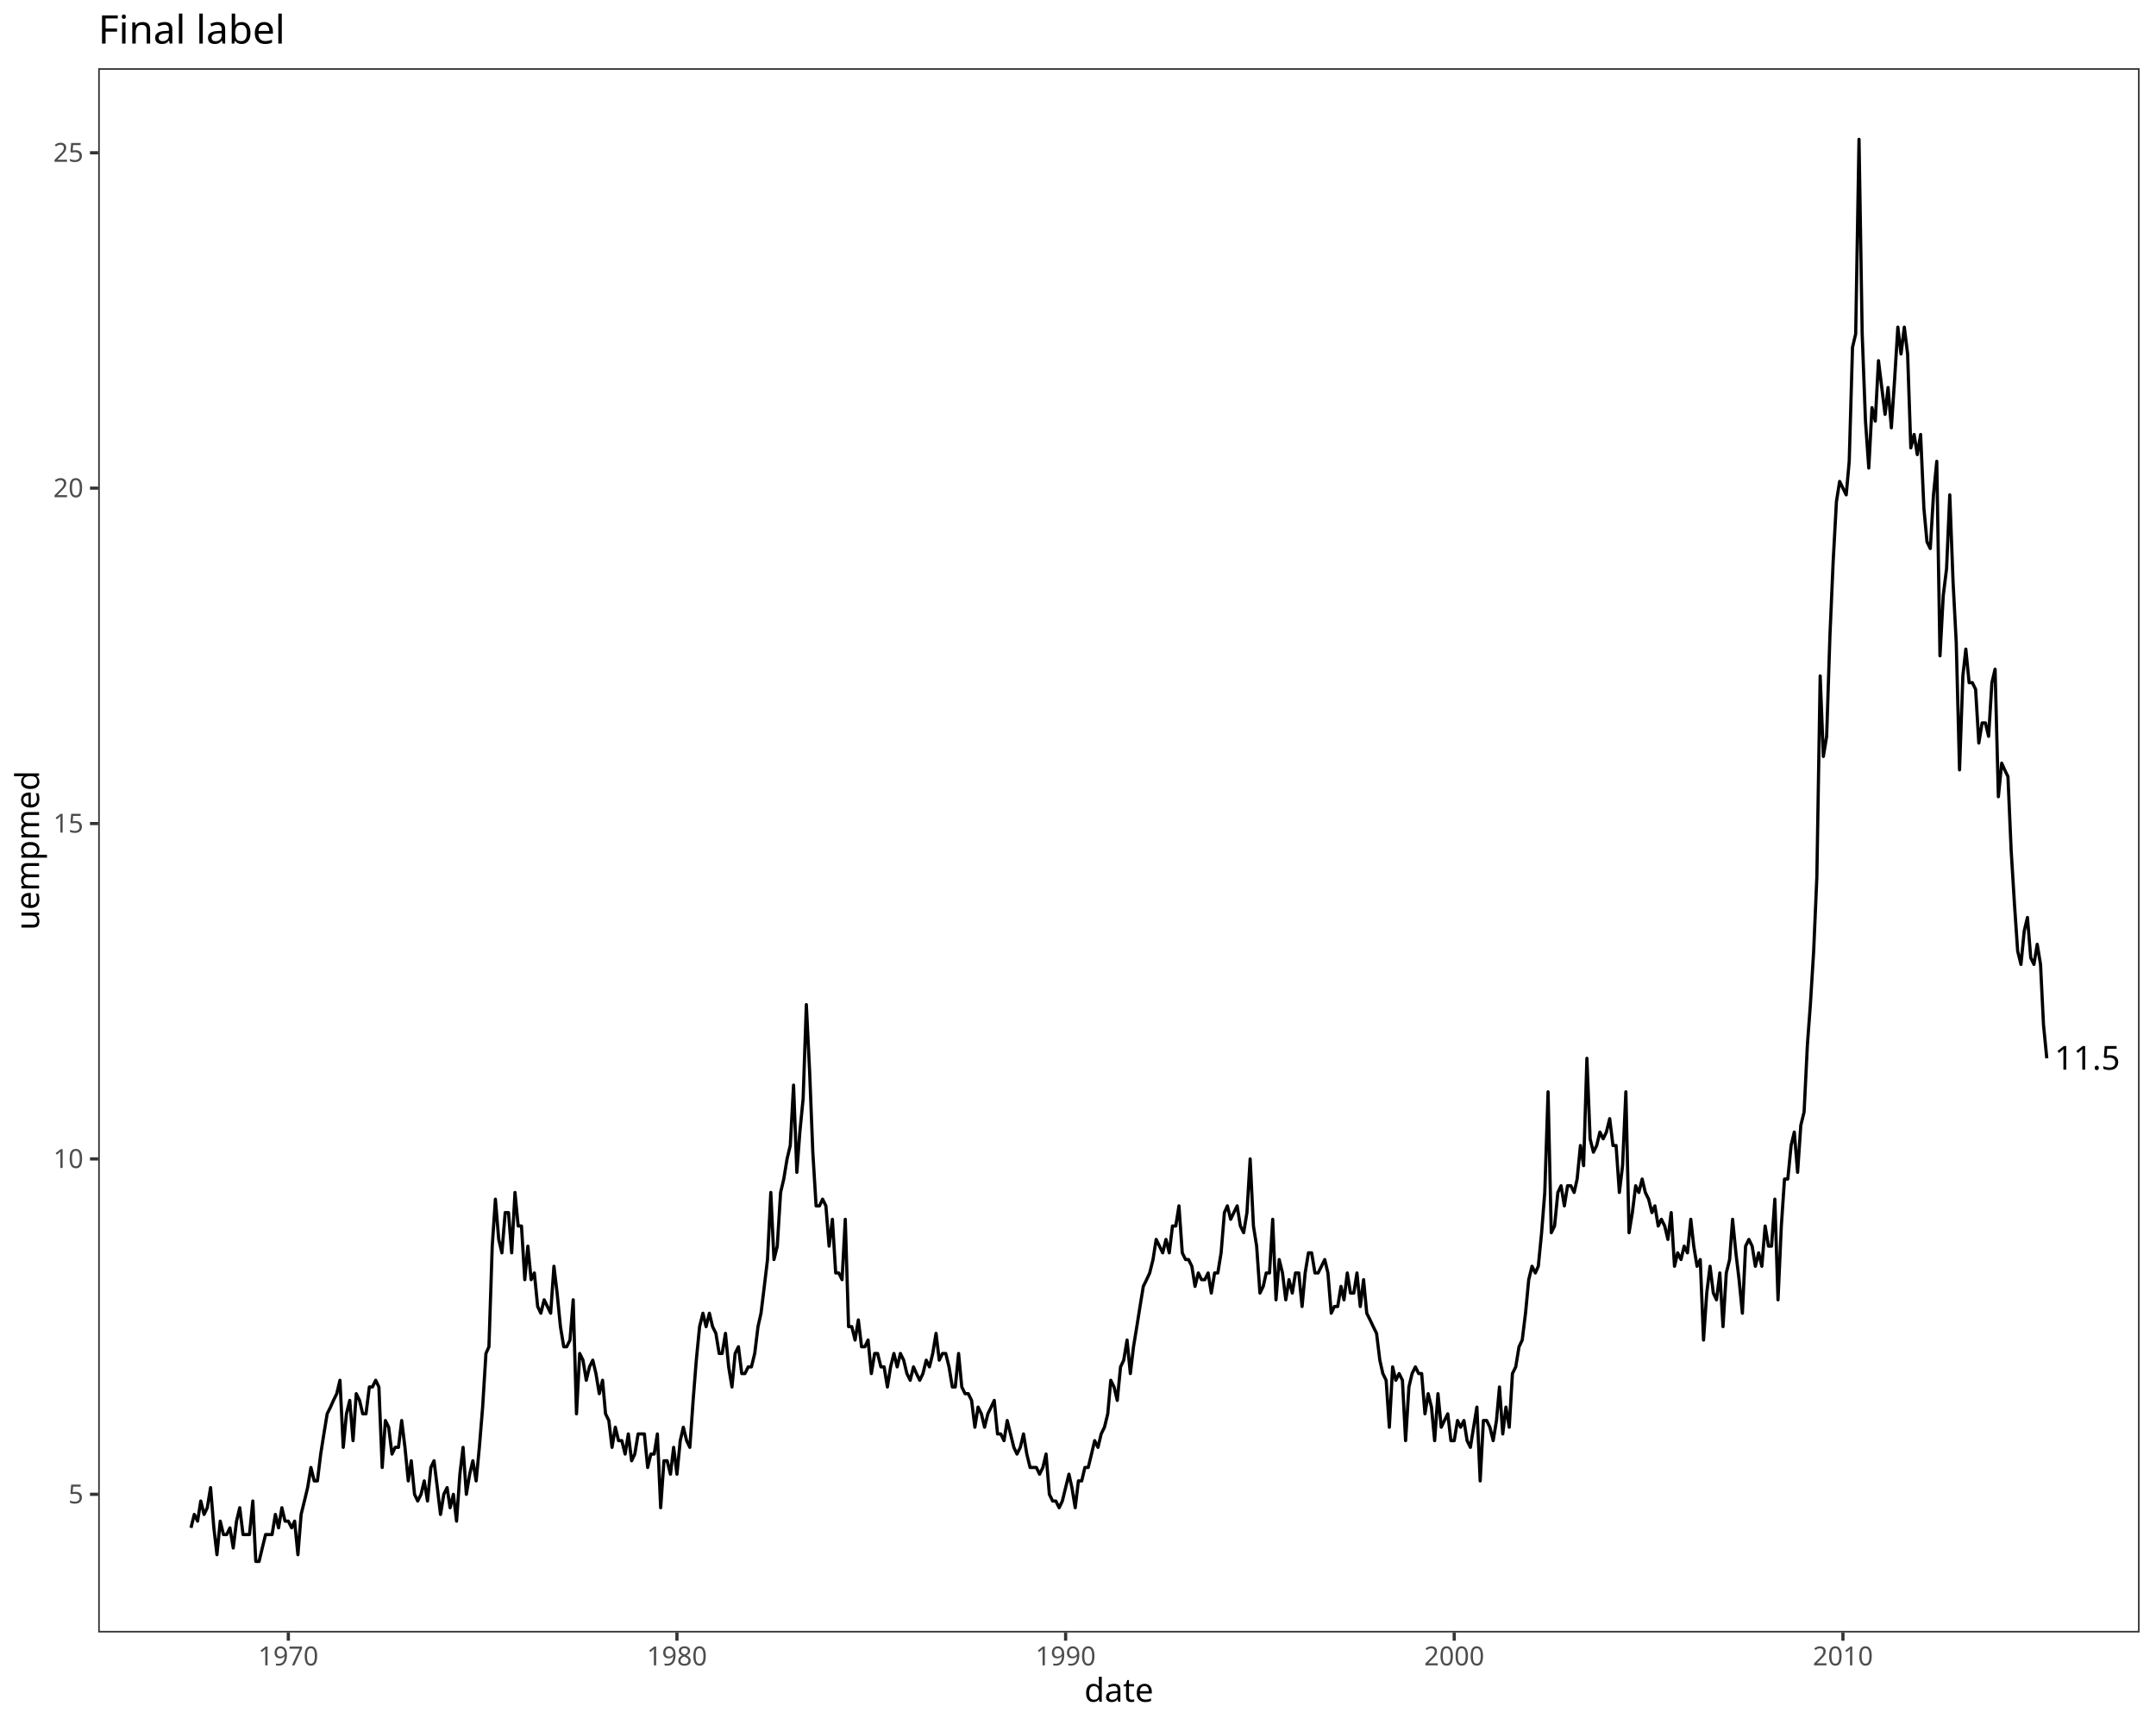
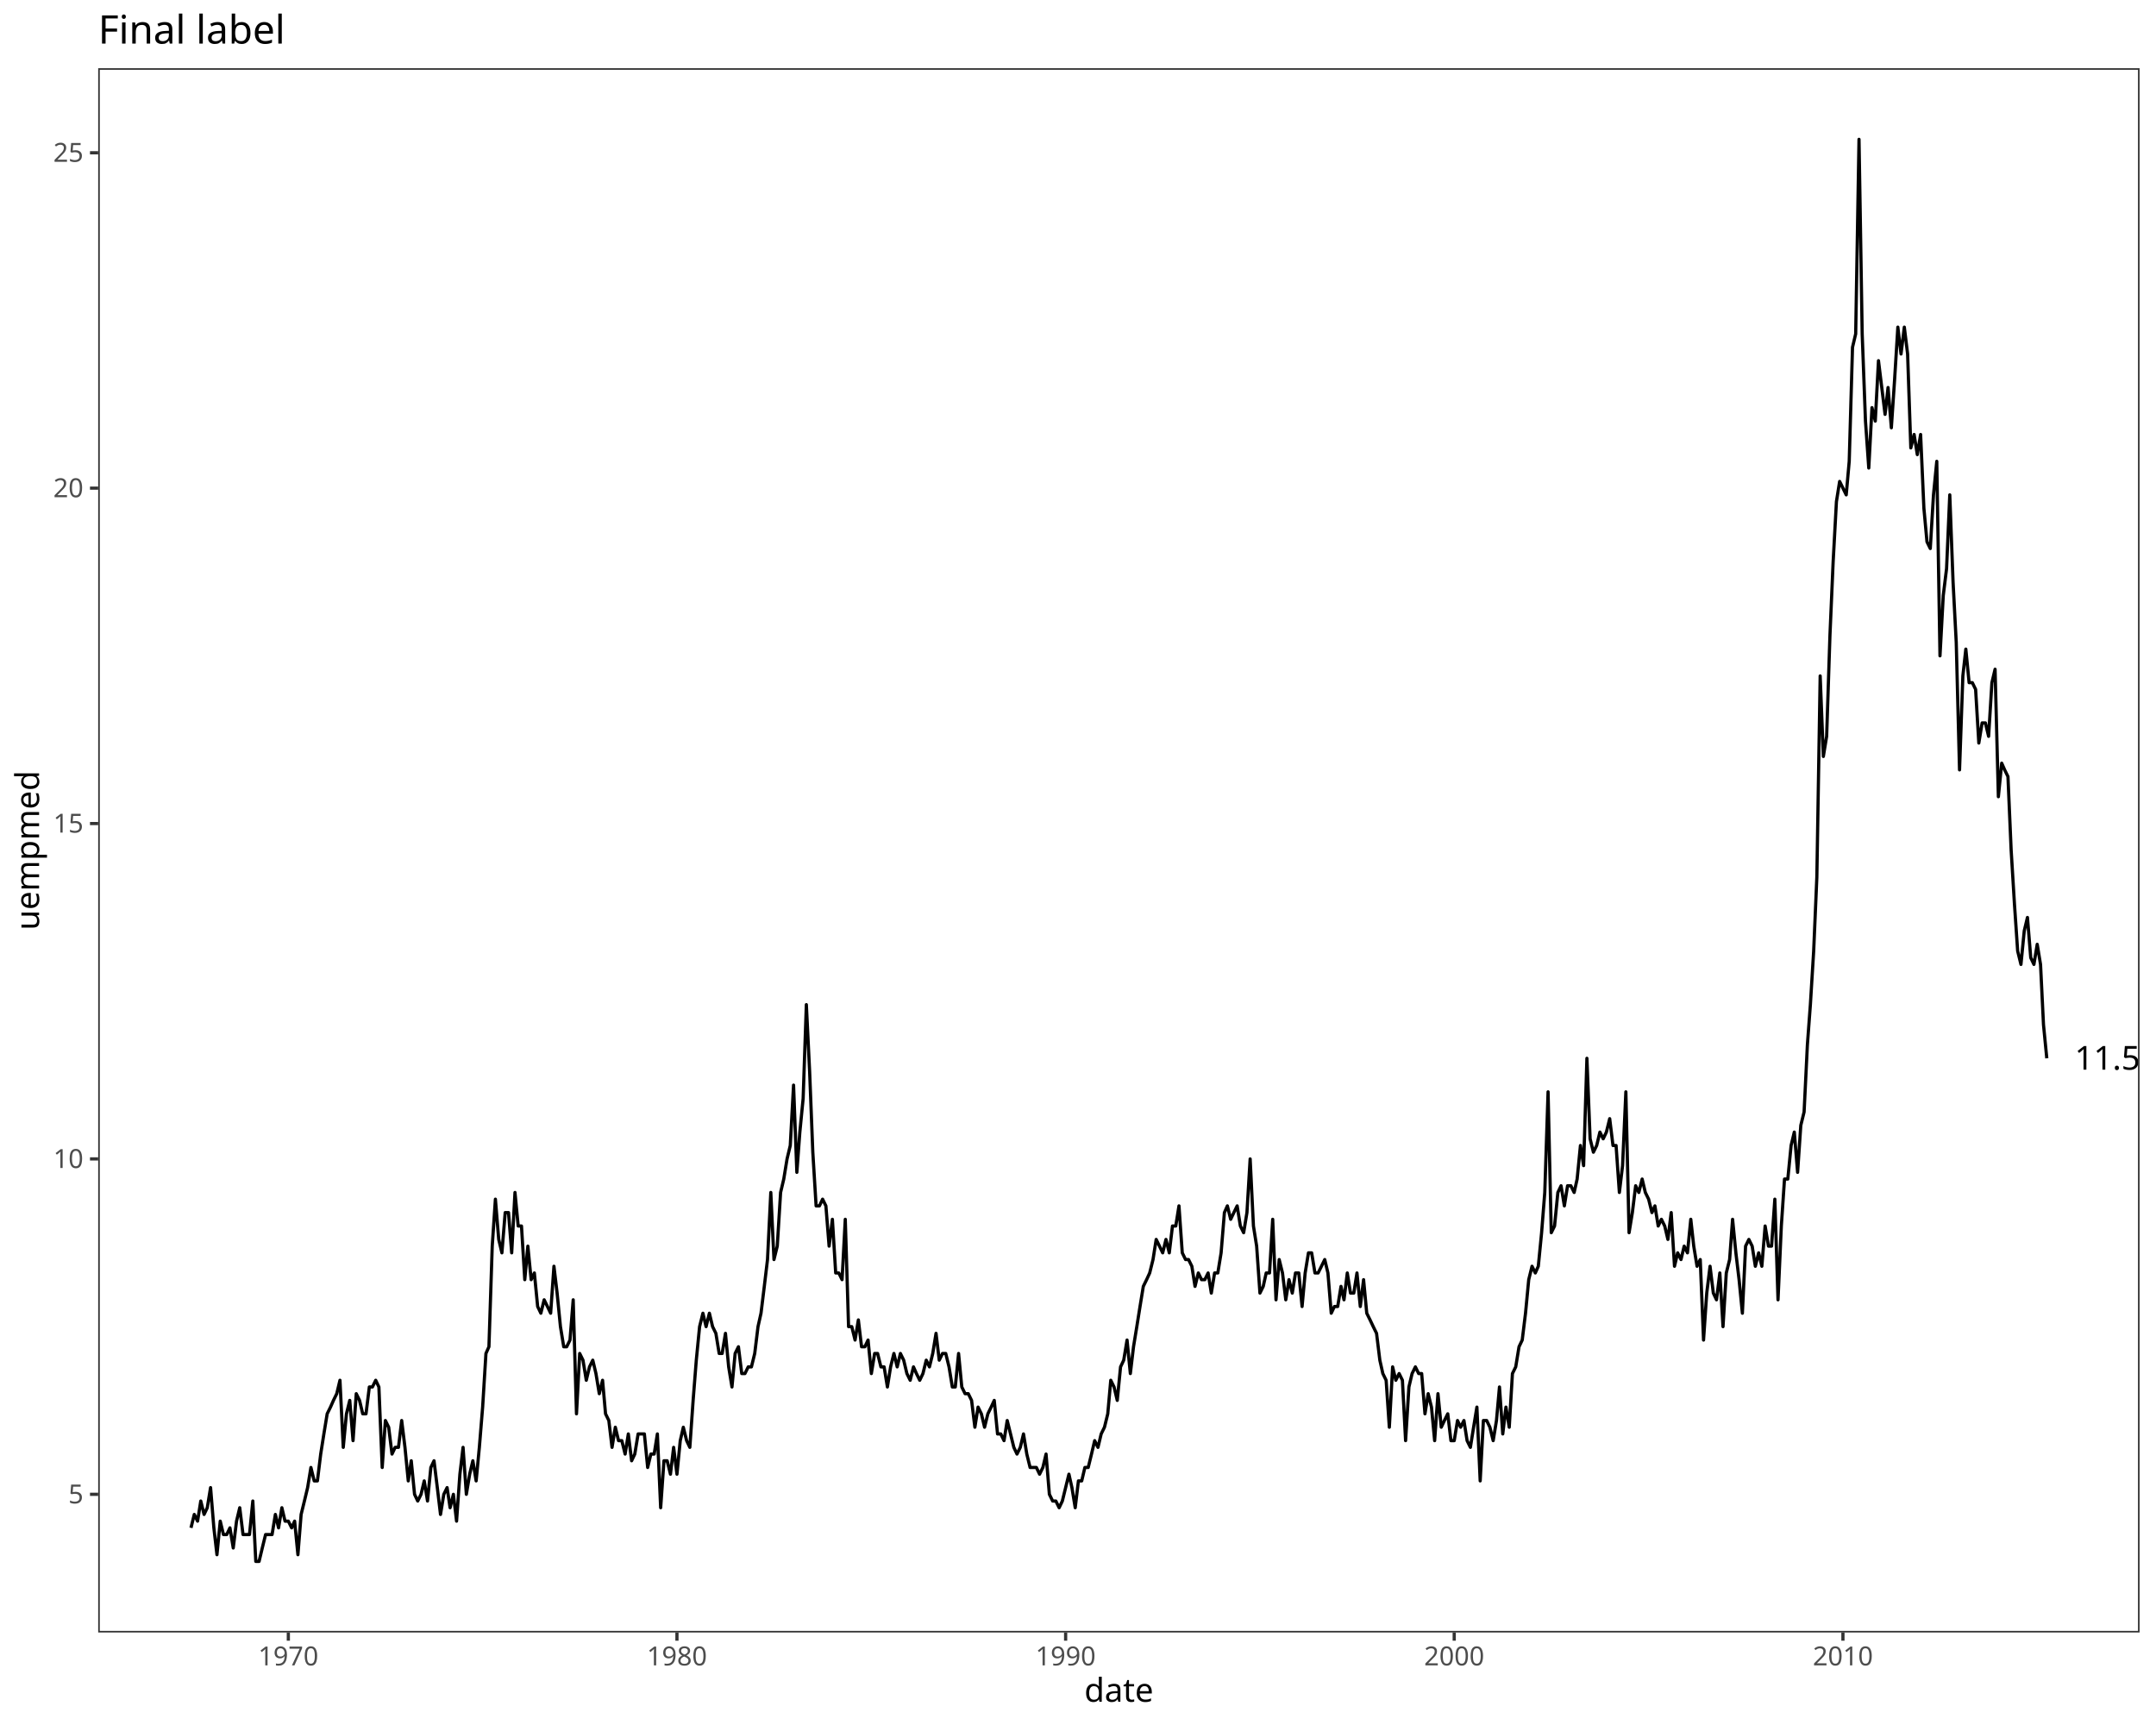
<svg xmlns="http://www.w3.org/2000/svg" class="svglite" data-engine-version="2.0" width="720.00pt" height="576.00pt" viewBox="0 0 720.00 576.00">
  <defs>
    <style type="text/css">
    .svglite line, .svglite polyline, .svglite polygon, .svglite path, .svglite rect, .svglite circle {
      fill: none;
      stroke: #000000;
      stroke-linecap: round;
      stroke-linejoin: round;
      stroke-miterlimit: 10.00;
    }
  </style>
  </defs>
  <rect width="100%" height="100%" style="stroke: none; fill: #FFFFFF;" />
  <defs>
    <clipPath id="cpMC4wMHw3MjAuMDB8MC4wMHw1NzYuMDA=">
      <rect x="0.00" y="0.00" width="720.00" height="576.00" />
    </clipPath>
  </defs>
  <g clip-path="url(#cpMC4wMHw3MjAuMDB8MC4wMHw1NzYuMDA=)">
    <rect x="0.00" y="0.00" width="720.00" height="576.00" style="stroke-width: 1.07; stroke: #FFFFFF; fill: #FFFFFF;" />
  </g>
  <defs>
    <clipPath id="cpMzIuNzl8NzE0LjUyfDIyLjc4fDU0NS4xMQ==">
      <rect x="32.79" y="22.78" width="681.73" height="522.33" />
    </clipPath>
  </defs>
  <g clip-path="url(#cpMzIuNzl8NzE0LjUyfDIyLjc4fDU0NS4xMQ==)">
    <rect x="32.79" y="22.78" width="681.73" height="522.33" style="stroke-width: 1.07; stroke: none; fill: #FFFFFF;" />
    <polyline points="63.78,510.17 64.88,505.69 65.98,507.93 67.05,501.21 68.15,505.69 69.22,503.45 70.32,496.73 71.42,510.17 72.45,519.13 73.55,507.93 74.62,512.41 75.72,512.41 76.79,510.17 77.89,516.89 78.99,507.93 80.06,503.45 81.16,512.41 82.22,512.41 83.32,512.41 84.43,501.21 85.42,521.37 86.52,521.37 87.59,516.89 88.69,512.41 89.76,512.41 90.86,512.41 91.96,505.69 93.03,510.17 94.13,503.45 95.19,507.93 96.29,507.93 97.40,510.17 98.39,507.93 99.49,519.13 100.56,505.69 101.66,501.21 102.73,496.73 103.83,490.01 104.93,494.49 106.00,494.49 107.10,485.53 108.16,478.81 109.26,472.09 110.37,469.85 111.36,467.61 112.46,465.37 113.53,460.89 114.63,483.29 115.70,472.09 116.80,467.61 117.90,481.05 118.97,465.37 120.07,467.61 121.13,472.09 122.23,472.09 123.34,463.13 124.37,463.13 125.47,460.89 126.53,463.13 127.64,490.01 128.70,474.33 129.80,476.57 130.91,485.53 131.97,483.29 133.07,483.29 134.14,474.33 135.24,483.29 136.34,494.49 137.34,487.77 138.44,498.97 139.50,501.21 140.61,498.97 141.67,494.49 142.77,501.21 143.88,490.01 144.94,487.77 146.04,496.73 147.11,505.69 148.21,498.97 149.31,496.73 150.31,503.45 151.41,498.97 152.47,507.93 153.58,492.25 154.64,483.29 155.74,498.97 156.85,492.25 157.91,487.77 159.01,494.49 160.08,483.29 161.18,469.85 162.28,451.94 163.28,449.70 164.38,416.10 165.44,400.42 166.55,413.86 167.61,418.34 168.71,404.90 169.82,404.90 170.88,418.34 171.98,398.18 173.05,409.38 174.15,409.38 175.25,427.30 176.28,416.10 177.38,427.30 178.45,425.06 179.55,436.26 180.62,438.50 181.72,434.02 182.82,436.26 183.89,438.50 184.99,422.82 186.05,431.78 187.16,442.98 188.26,449.70 189.25,449.70 190.35,447.46 191.42,434.02 192.52,472.09 193.59,451.94 194.69,454.18 195.79,460.89 196.86,456.42 197.96,454.18 199.02,458.65 200.13,465.37 201.23,460.89 202.22,472.09 203.32,474.33 204.39,483.29 205.49,476.57 206.56,481.05 207.66,481.05 208.76,485.53 209.83,478.81 210.93,487.77 211.99,485.53 213.10,478.81 214.20,478.81 215.19,478.81 216.29,490.01 217.36,485.53 218.46,485.53 219.53,478.81 220.63,503.45 221.73,487.77 222.80,487.77 223.90,492.25 224.96,483.29 226.07,492.25 227.17,481.05 228.20,476.57 229.30,481.05 230.37,483.29 231.47,467.61 232.53,454.18 233.63,442.98 234.74,438.50 235.80,442.98 236.90,438.50 237.97,442.98 239.07,445.22 240.17,451.94 241.17,451.94 242.27,445.22 243.34,456.42 244.44,463.13 245.50,451.94 246.60,449.70 247.71,458.65 248.77,458.65 249.87,456.42 250.94,456.42 252.04,451.94 253.14,442.98 254.14,438.50 255.24,429.54 256.31,420.58 257.41,398.18 258.47,420.58 259.57,416.10 260.68,398.18 261.74,393.70 262.84,386.98 263.91,382.50 265.01,362.34 266.11,391.46 267.11,378.02 268.21,366.82 269.28,335.46 270.38,357.86 271.44,384.74 272.54,402.66 273.65,402.66 274.71,400.42 275.81,402.66 276.88,416.10 277.98,407.14 279.08,425.06 280.11,425.06 281.21,427.30 282.28,407.14 283.38,442.98 284.45,442.98 285.55,447.46 286.65,440.74 287.72,449.70 288.82,449.70 289.89,447.46 290.99,458.65 292.09,451.94 293.08,451.94 294.18,456.42 295.25,456.42 296.35,463.13 297.42,456.42 298.52,451.94 299.62,456.42 300.69,451.94 301.79,454.18 302.86,458.65 303.96,460.89 305.06,456.42 306.05,458.65 307.15,460.89 308.22,458.65 309.32,454.18 310.39,456.42 311.49,451.94 312.59,445.22 313.66,454.18 314.76,451.94 315.83,451.94 316.93,456.42 318.03,463.13 319.02,463.13 320.12,451.94 321.19,463.13 322.29,465.37 323.36,465.37 324.46,467.61 325.56,476.57 326.63,469.85 327.73,472.09 328.80,476.57 329.90,472.09 331.00,469.85 332.03,467.61 333.13,478.81 334.20,478.81 335.30,481.05 336.36,474.33 337.47,478.81 338.57,483.29 339.63,485.53 340.73,483.29 341.80,478.81 342.90,485.53 344.00,490.01 345.00,490.01 346.10,490.01 347.17,492.25 348.27,490.01 349.33,485.53 350.44,498.97 351.54,501.21 352.60,501.21 353.70,503.45 354.77,501.21 355.87,496.73 356.97,492.25 357.97,496.73 359.07,503.45 360.14,494.49 361.24,494.49 362.30,490.01 363.41,490.01 364.51,485.53 365.57,481.05 366.67,483.29 367.74,478.81 368.84,476.57 369.94,472.09 370.94,460.89 372.04,463.13 373.11,467.61 374.21,456.42 375.27,454.18 376.38,447.46 377.48,458.65 378.54,449.70 379.64,442.98 380.71,436.26 381.81,429.54 382.91,427.30 383.94,425.06 385.05,420.58 386.11,413.86 387.21,416.10 388.28,418.34 389.38,413.86 390.48,418.34 391.55,409.38 392.65,409.38 393.72,402.66 394.82,418.34 395.92,420.58 396.91,420.58 398.02,422.82 399.08,429.54 400.18,425.06 401.25,427.30 402.35,427.30 403.45,425.06 404.52,431.78 405.62,425.06 406.69,425.06 407.79,418.34 408.89,404.90 409.88,402.66 410.99,407.14 412.05,404.90 413.15,402.66 414.22,409.38 415.32,411.62 416.42,404.90 417.49,386.98 418.59,409.38 419.66,416.10 420.76,431.78 421.86,429.54 422.85,425.06 423.96,425.06 425.02,407.14 426.12,434.02 427.19,420.58 428.29,425.06 429.39,434.02 430.46,427.30 431.56,431.78 432.63,425.06 433.73,425.06 434.83,436.26 435.86,425.06 436.96,418.34 438.03,418.34 439.13,425.06 440.19,425.06 441.30,422.82 442.40,420.58 443.46,425.06 444.57,438.50 445.63,436.26 446.73,436.26 447.83,429.54 448.83,434.02 449.93,425.06 451.00,431.78 452.10,431.78 453.16,425.06 454.27,436.26 455.37,427.30 456.43,438.50 457.54,440.74 458.60,442.98 459.70,445.22 460.80,454.18 461.80,458.65 462.90,460.89 463.97,476.57 465.07,456.42 466.13,460.89 467.24,458.65 468.34,460.89 469.40,481.05 470.51,463.13 471.57,458.65 472.67,456.42 473.77,458.65 474.77,458.65 475.87,472.09 476.94,465.37 478.04,469.85 479.10,481.05 480.21,465.37 481.31,476.57 482.37,474.33 483.48,472.09 484.54,481.05 485.64,481.05 486.74,474.33 487.78,476.57 488.88,474.33 489.94,481.05 491.04,483.29 492.11,476.57 493.21,469.85 494.31,494.49 495.38,474.33 496.48,474.33 497.55,476.57 498.65,481.05 499.75,474.33 500.75,463.13 501.85,478.81 502.91,469.85 504.01,476.57 505.08,458.65 506.18,456.42 507.28,449.70 508.35,447.46 509.45,438.50 510.52,427.30 511.62,422.82 512.72,425.06 513.72,422.82 514.82,411.62 515.88,398.18 516.98,364.58 518.05,411.62 519.15,409.38 520.25,398.18 521.32,395.94 522.42,402.66 523.49,395.94 524.59,395.94 525.69,398.18 526.69,393.70 527.79,382.50 528.85,389.22 529.95,353.38 531.02,380.26 532.12,384.74 533.22,382.50 534.29,378.02 535.39,380.26 536.46,378.02 537.56,373.54 538.66,382.50 539.69,382.50 540.79,398.18 541.86,389.22 542.96,364.58 544.03,411.62 545.13,404.90 546.23,395.94 547.29,398.18 548.40,393.70 549.46,398.18 550.56,400.42 551.67,404.90 552.66,402.66 553.76,409.38 554.83,407.14 555.93,409.38 557.00,413.86 558.10,404.90 559.20,422.82 560.26,418.34 561.37,420.58 562.43,416.10 563.53,418.34 564.64,407.14 565.63,416.10 566.73,422.82 567.80,420.58 568.90,447.46 569.97,431.78 571.07,422.82 572.17,431.78 573.23,434.02 574.34,425.06 575.40,442.98 576.50,425.06 577.61,420.58 578.60,407.14 579.70,418.34 580.77,427.30 581.87,438.50 582.94,416.10 584.04,413.86 585.14,416.10 586.20,422.82 587.31,418.34 588.37,422.82 589.47,409.38 590.58,416.10 591.61,416.10 592.71,400.42 593.77,434.02 594.88,409.38 595.94,393.70 597.04,393.70 598.14,382.50 599.21,378.02 600.31,391.46 601.38,375.78 602.48,371.30 603.58,348.90 604.58,335.46 605.68,317.55 606.74,292.91 607.85,225.71 608.91,252.59 610.01,245.87 611.11,212.27 612.18,187.64 613.28,167.48 614.35,160.76 615.45,163.00 616.55,165.24 617.55,154.04 618.65,115.96 619.71,111.48 620.82,46.53 621.88,111.48 622.98,140.60 624.08,156.28 625.15,136.12 626.25,140.60 627.32,120.44 628.42,129.40 629.52,138.36 630.52,129.40 631.62,142.84 632.68,127.16 633.79,109.24 634.85,118.20 635.95,109.24 637.05,118.20 638.12,149.56 639.22,145.08 640.29,151.80 641.39,145.08 642.49,169.72 643.52,180.92 644.62,183.16 645.69,165.24 646.79,154.04 647.86,218.99 648.96,198.83 650.06,189.87 651.13,165.24 652.23,194.35 653.29,214.51 654.39,257.07 655.50,225.71 656.49,216.75 657.59,227.95 658.66,227.95 659.76,230.19 660.83,248.11 661.93,241.39 663.03,241.39 664.10,245.87 665.20,227.95 666.26,223.47 667.36,266.03 668.47,254.83 669.46,257.07 670.56,259.31 671.63,283.95 672.73,301.87 673.80,317.55 674.90,322.03 676.00,310.83 677.07,306.35 678.17,319.79 679.23,322.03 680.33,315.31 681.44,322.03 682.43,342.18 683.53,353.38 " style="stroke-width: 1.07; stroke-linecap: butt;" />
-     <text x="686.11" y="357.18" style="font-size: 11.04px; font-family: sans;" textLength="21.49px" lengthAdjust="spacingAndGlyphs">11.5</text>
+     <text x="692.83" y="357.18" style="font-size: 11.04px; font-family: sans;" textLength="21.49px" lengthAdjust="spacingAndGlyphs">11.5</text>
    <rect x="32.79" y="22.78" width="681.73" height="522.33" style="stroke-width: 1.07; stroke: #333333;" />
  </g>
  <g clip-path="url(#cpMC4wMHw3MjAuMDB8MC4wMHw1NzYuMDA=)">
    <text x="27.86" y="502.00" text-anchor="end" style="font-size: 8.80px; fill: #4D4D4D; font-family: sans;" textLength="4.89px" lengthAdjust="spacingAndGlyphs">5</text>
    <text x="27.86" y="390.01" text-anchor="end" style="font-size: 8.80px; fill: #4D4D4D; font-family: sans;" textLength="9.79px" lengthAdjust="spacingAndGlyphs">10</text>
    <text x="27.86" y="278.02" text-anchor="end" style="font-size: 8.80px; fill: #4D4D4D; font-family: sans;" textLength="9.79px" lengthAdjust="spacingAndGlyphs">15</text>
    <text x="27.86" y="166.03" text-anchor="end" style="font-size: 8.80px; fill: #4D4D4D; font-family: sans;" textLength="9.79px" lengthAdjust="spacingAndGlyphs">20</text>
    <text x="27.86" y="54.03" text-anchor="end" style="font-size: 8.80px; fill: #4D4D4D; font-family: sans;" textLength="9.79px" lengthAdjust="spacingAndGlyphs">25</text>
    <polyline points="30.05,498.97 32.79,498.97 " style="stroke-width: 1.07; stroke: #333333; stroke-linecap: butt;" />
    <polyline points="30.05,386.98 32.79,386.98 " style="stroke-width: 1.07; stroke: #333333; stroke-linecap: butt;" />
    <polyline points="30.05,274.99 32.79,274.99 " style="stroke-width: 1.07; stroke: #333333; stroke-linecap: butt;" />
    <polyline points="30.05,163.00 32.79,163.00 " style="stroke-width: 1.07; stroke: #333333; stroke-linecap: butt;" />
    <polyline points="30.05,51.01 32.79,51.01 " style="stroke-width: 1.07; stroke: #333333; stroke-linecap: butt;" />
    <polyline points="96.29,547.85 96.29,545.11 " style="stroke-width: 1.07; stroke: #333333; stroke-linecap: butt;" />
    <polyline points="226.07,547.85 226.07,545.11 " style="stroke-width: 1.07; stroke: #333333; stroke-linecap: butt;" />
    <polyline points="355.87,547.85 355.87,545.11 " style="stroke-width: 1.07; stroke: #333333; stroke-linecap: butt;" />
    <polyline points="485.64,547.85 485.64,545.11 " style="stroke-width: 1.07; stroke: #333333; stroke-linecap: butt;" />
    <polyline points="615.45,547.85 615.45,545.11 " style="stroke-width: 1.07; stroke: #333333; stroke-linecap: butt;" />
    <text x="96.29" y="556.10" text-anchor="middle" style="font-size: 8.80px; fill: #4D4D4D; font-family: sans;" textLength="19.58px" lengthAdjust="spacingAndGlyphs">1970</text>
    <text x="226.07" y="556.10" text-anchor="middle" style="font-size: 8.80px; fill: #4D4D4D; font-family: sans;" textLength="19.58px" lengthAdjust="spacingAndGlyphs">1980</text>
    <text x="355.87" y="556.10" text-anchor="middle" style="font-size: 8.80px; fill: #4D4D4D; font-family: sans;" textLength="19.58px" lengthAdjust="spacingAndGlyphs">1990</text>
    <text x="485.64" y="556.10" text-anchor="middle" style="font-size: 8.80px; fill: #4D4D4D; font-family: sans;" textLength="19.58px" lengthAdjust="spacingAndGlyphs">2000</text>
    <text x="615.45" y="556.10" text-anchor="middle" style="font-size: 8.80px; fill: #4D4D4D; font-family: sans;" textLength="19.58px" lengthAdjust="spacingAndGlyphs">2010</text>
    <text x="373.66" y="568.24" text-anchor="middle" style="font-size: 11.00px; font-family: sans;" textLength="21.41px" lengthAdjust="spacingAndGlyphs">date</text>
    <text transform="translate(13.05,283.95) rotate(-90)" text-anchor="middle" style="font-size: 11.00px; font-family: sans;" textLength="48.93px" lengthAdjust="spacingAndGlyphs">uempmed</text>
    <text x="32.79" y="14.56" style="font-size: 13.20px; font-family: sans;" textLength="60.16px" lengthAdjust="spacingAndGlyphs">Final label</text>
  </g>
</svg>
